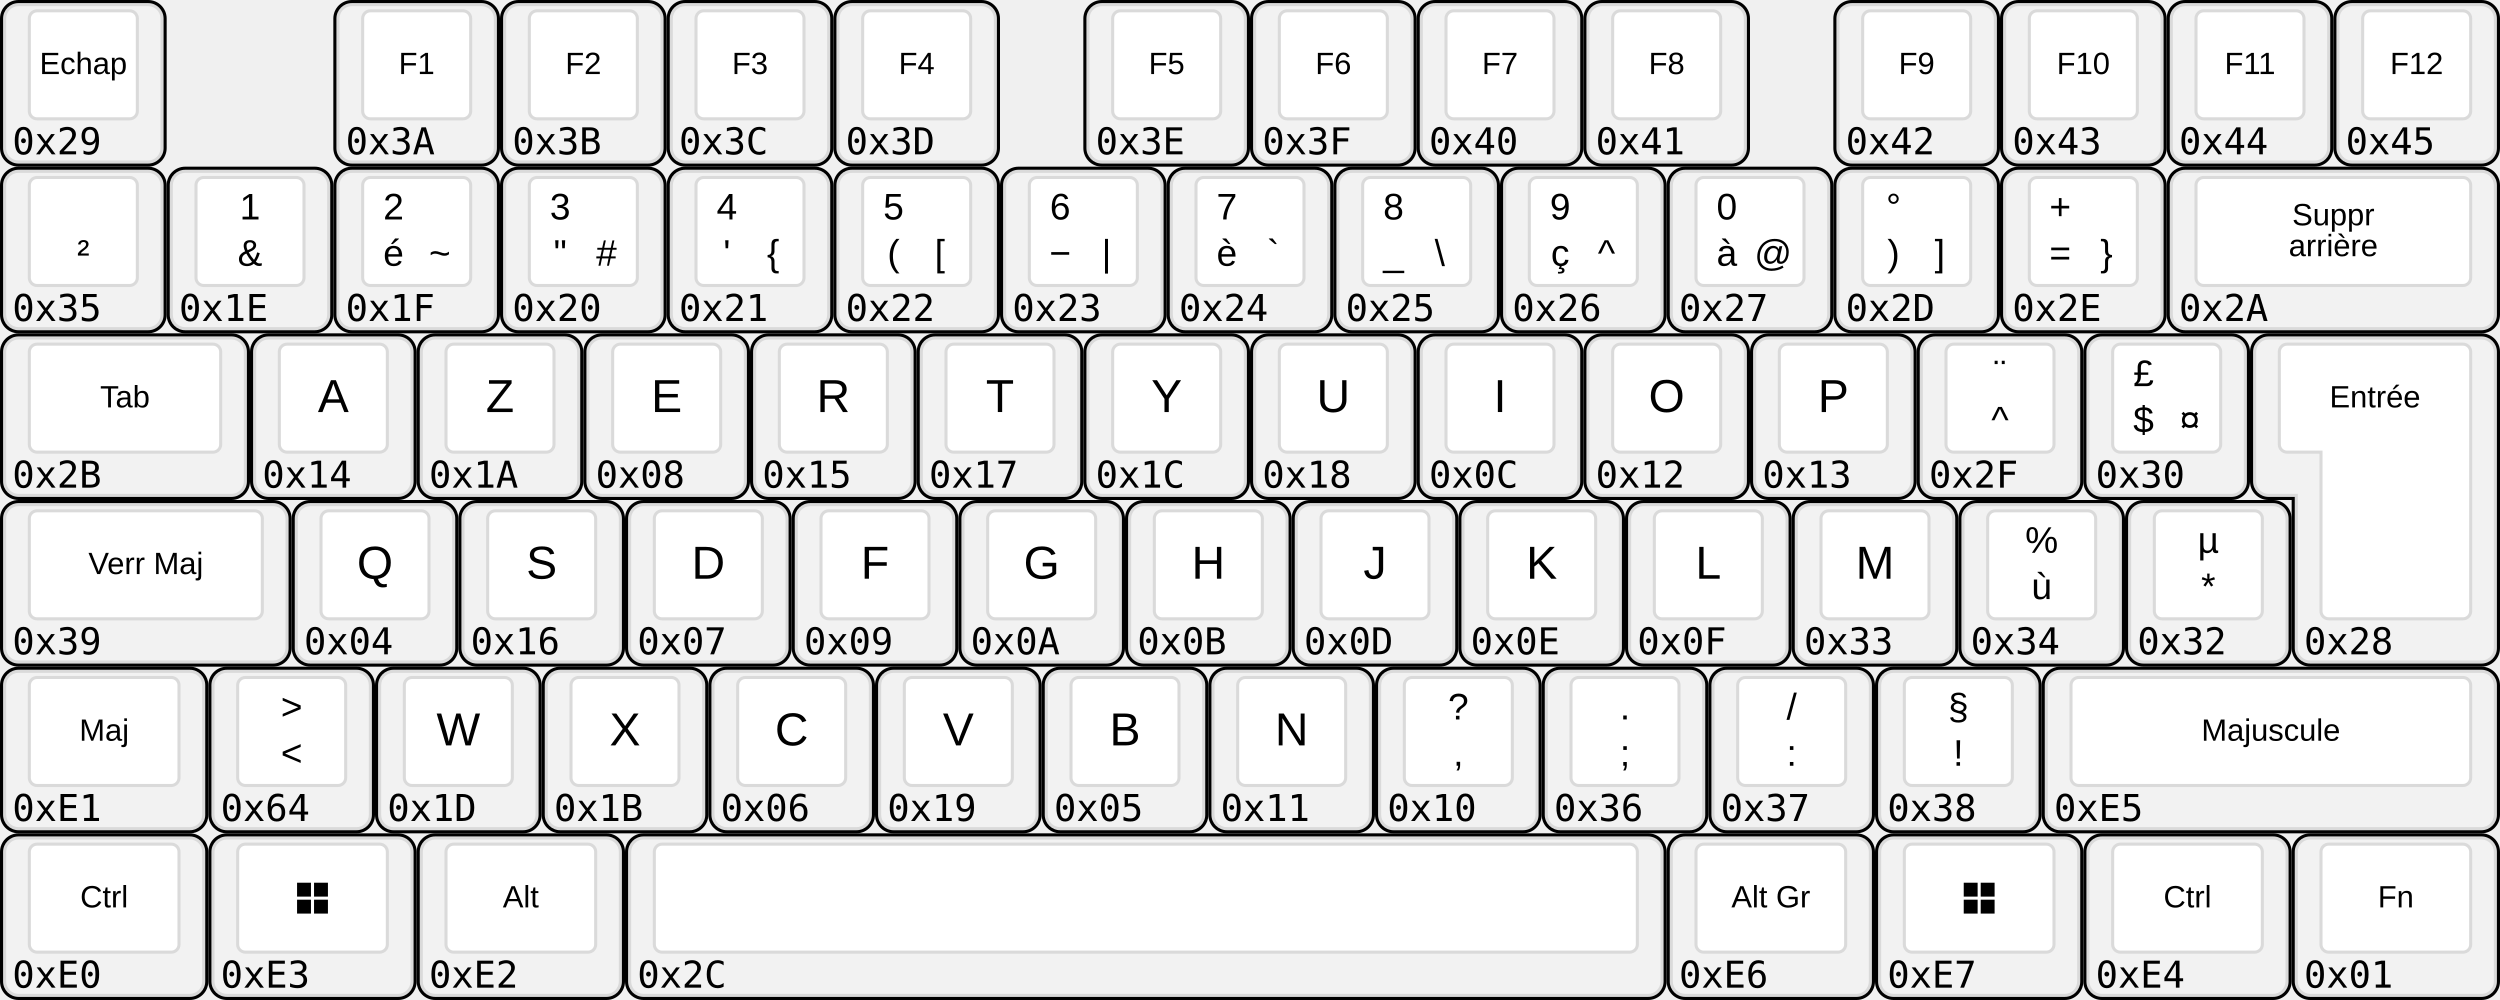
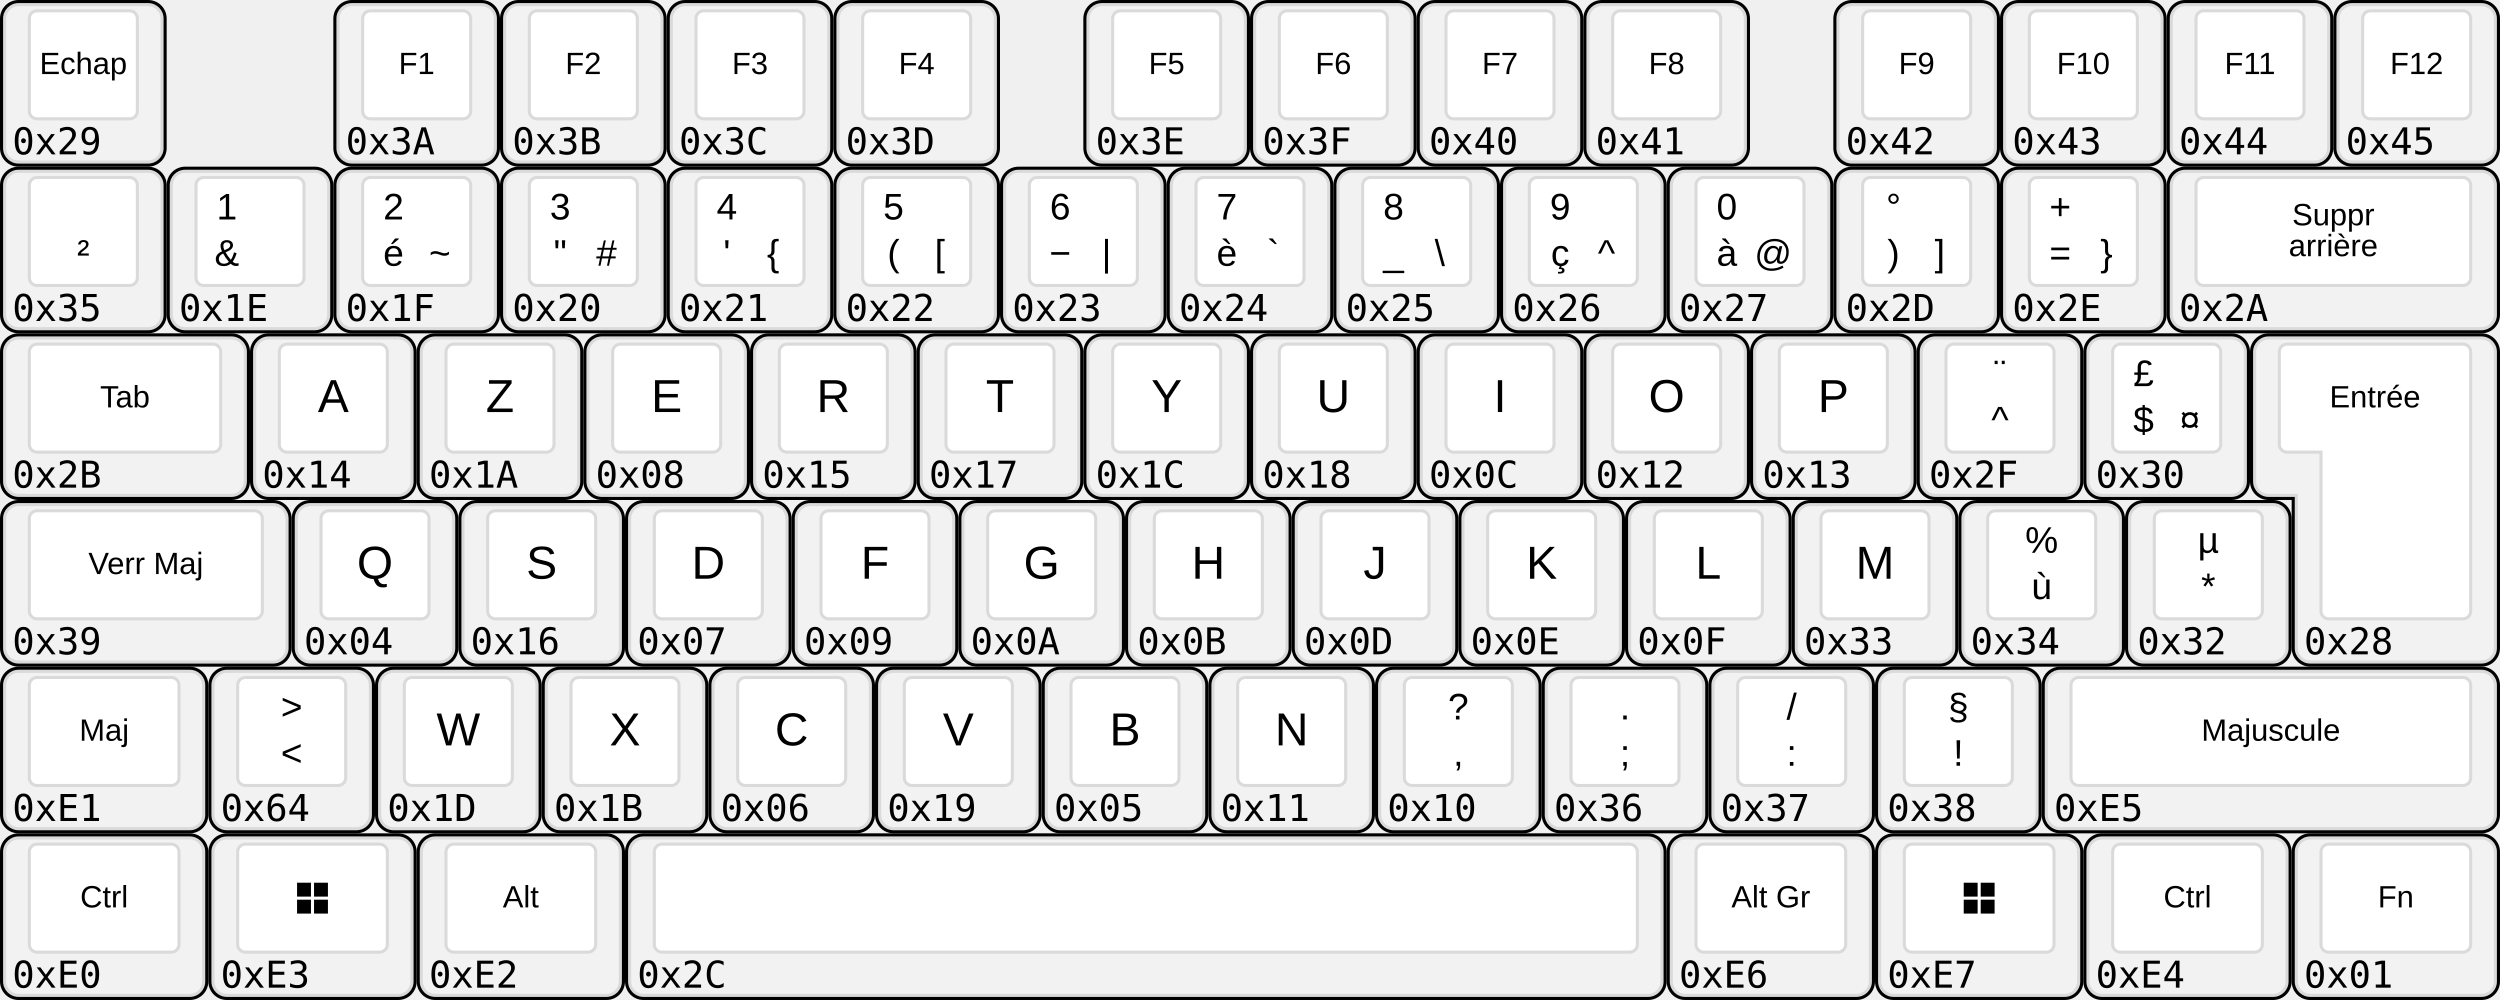
<svg xmlns="http://www.w3.org/2000/svg" xmlns:xlink="http://www.w3.org/1999/xlink" version="1.1" width="810" height="324" viewBox="0 -324 810 324">
  <defs>
    <g id="shape0">
      <path d="M 6 -54 C 2.686 -54 0 -51.314 0 -48 L 0 -6 C 0 -2.686 2.686 0 6 0 L 48 0 C 51.314 0 54 -2.686 54 -6 L 54 -48 C 54 -51.314 51.314 -54 48 -54 Z" fill="#000000" />
      <path d="M 6 -53 C 3.239 -53 1 -50.761 1 -48 L 1 -6 C 1 -3.239 3.239 -1 6 -1 L 48 -1 C 50.761 -1 53 -3.239 53 -6 L 53 -48 C 53 -50.761 50.761 -53 48 -53 Z" fill="#dadada" />
      <path d="M 6 -52 C 3.791 -52 2 -50.209 2 -48 L 2 -6 C 2 -3.791 3.791 -2 6 -2 L 48 -2 C 50.209 -2 52 -3.791 52 -6 L 52 -48 C 52 -50.209 50.209 -52 48 -52 Z" fill="#f2f2f2" />
      <path d="M 12 -51 C 10.343 -51 9 -49.657 9 -48 L 9 -18 C 9 -16.343 10.343 -15 12 -15 L 42 -15 C 43.657 -15 45 -16.343 45 -18 L 45 -48 C 45 -49.657 43.657 -51 42 -51 Z" fill="#dadada" />
      <path d="M 12 -50 C 10.895 -50 10 -49.105 10 -48 L 10 -18 C 10 -16.895 10.895 -16 12 -16 L 42 -16 C 43.105 -16 44 -16.895 44 -18 L 44 -48 C 44 -49.105 43.105 -50 42 -50 Z" fill="#ffffff" />
    </g>
    <g id="shape1">
      <path d="M 6 -54 C 2.686 -54 0 -51.314 0 -48 L 0 -6 C 0 -2.686 2.686 0 6 0 L 102 0 C 105.314 0 108 -2.686 108 -6 L 108 -48 C 108 -51.314 105.314 -54 102 -54 Z" fill="#000000" />
      <path d="M 6 -53 C 3.239 -53 1 -50.761 1 -48 L 1 -6 C 1 -3.239 3.239 -1 6 -1 L 102 -1 C 104.761 -1 107 -3.239 107 -6 L 107 -48 C 107 -50.761 104.761 -53 102 -53 Z" fill="#dadada" />
      <path d="M 6 -52 C 3.791 -52 2 -50.209 2 -48 L 2 -6 C 2 -3.791 3.791 -2 6 -2 L 102 -2 C 104.209 -2 106 -3.791 106 -6 L 106 -48 C 106 -50.209 104.209 -52 102 -52 Z" fill="#f2f2f2" />
      <path d="M 12 -51 C 10.343 -51 9 -49.657 9 -48 L 9 -18 C 9 -16.343 10.343 -15 12 -15 L 96 -15 C 97.657 -15 99 -16.343 99 -18 L 99 -48 C 99 -49.657 97.657 -51 96 -51 Z" fill="#dadada" />
      <path d="M 12 -50 C 10.895 -50 10 -49.105 10 -48 L 10 -18 C 10 -16.895 10.895 -16 12 -16 L 96 -16 C 97.105 -16 98 -16.895 98 -18 L 98 -48 C 98 -49.105 97.105 -50 96 -50 Z" fill="#ffffff" />
    </g>
    <g id="shape2">
      <path d="M 6 -54 C 2.686 -54 0 -51.314 0 -48 L 0 -6 C 0 -2.686 2.686 0 6 0 L 75 0 C 78.314 0 81 -2.686 81 -6 L 81 -48 C 81 -51.314 78.314 -54 75 -54 Z" fill="#000000" />
      <path d="M 6 -53 C 3.239 -53 1 -50.761 1 -48 L 1 -6 C 1 -3.239 3.239 -1 6 -1 L 75 -1 C 77.761 -1 80 -3.239 80 -6 L 80 -48 C 80 -50.761 77.761 -53 75 -53 Z" fill="#dadada" />
      <path d="M 6 -52 C 3.791 -52 2 -50.209 2 -48 L 2 -6 C 2 -3.791 3.791 -2 6 -2 L 75 -2 C 77.209 -2 79 -3.791 79 -6 L 79 -48 C 79 -50.209 77.209 -52 75 -52 Z" fill="#f2f2f2" />
      <path d="M 12 -51 C 10.343 -51 9 -49.657 9 -48 L 9 -18 C 9 -16.343 10.343 -15 12 -15 L 69 -15 C 70.657 -15 72 -16.343 72 -18 L 72 -48 C 72 -49.657 70.657 -51 69 -51 Z" fill="#dadada" />
      <path d="M 12 -50 C 10.895 -50 10 -49.105 10 -48 L 10 -18 C 10 -16.895 10.895 -16 12 -16 L 69 -16 C 70.105 -16 71 -16.895 71 -18 L 71 -48 C 71 -49.105 70.105 -50 69 -50 Z" fill="#ffffff" />
    </g>
    <g id="shape3">
      <path d="M 6 -54 C 2.686 -54 0 -51.314 0 -48 L 0 -6 C 0 -2.686 2.686 0 6 0 L 88.5 0 C 91.814 0 94.5 -2.686 94.5 -6 L 94.5 -48 C 94.5 -51.314 91.814 -54 88.5 -54 Z" fill="#000000" />
      <path d="M 6 -53 C 3.239 -53 1 -50.761 1 -48 L 1 -6 C 1 -3.239 3.239 -1 6 -1 L 88.5 -1 C 91.261 -1 93.5 -3.239 93.5 -6 L 93.5 -48 C 93.5 -50.761 91.261 -53 88.5 -53 Z" fill="#dadada" />
      <path d="M 6 -52 C 3.791 -52 2 -50.209 2 -48 L 2 -6 C 2 -3.791 3.791 -2 6 -2 L 88.5 -2 C 90.709 -2 92.5 -3.791 92.5 -6 L 92.5 -48 C 92.5 -50.209 90.709 -52 88.5 -52 Z" fill="#f2f2f2" />
      <path d="M 12 -51 C 10.343 -51 9 -49.657 9 -48 L 9 -18 C 9 -16.343 10.343 -15 12 -15 L 82.5 -15 C 84.157 -15 85.5 -16.343 85.5 -18 L 85.5 -48 C 85.5 -49.657 84.157 -51 82.5 -51 Z" fill="#dadada" />
      <path d="M 12 -50 C 10.895 -50 10 -49.105 10 -48 L 10 -18 C 10 -16.895 10.895 -16 12 -16 L 82.5 -16 C 83.605 -16 84.5 -16.895 84.5 -18 L 84.5 -48 C 84.5 -49.105 83.605 -50 82.5 -50 Z" fill="#ffffff" />
    </g>
    <g id="shape4">
      <path d="M -7.5 -108 C -10.814 -108 -13.5 -105.314 -13.5 -102 L -13.5 -60 C -13.5 -56.686 -10.814 -54 -7.5 -54 L 0 -54 L 0 -6 C 0 -2.686 2.686 0 6 0 L 61.5 0 C 64.814 0 67.5 -2.686 67.5 -6 L 67.5 -102 C 67.5 -105.314 64.814 -108 61.5 -108 Z" fill="#000000" />
      <path d="M -7.5 -107 C -10.261 -107 -12.5 -104.761 -12.5 -102 L -12.5 -60 C -12.5 -57.239 -10.261 -55 -7.5 -55 L 1 -55 L 1 -54 L 1 -6 C 1 -3.239 3.239 -1 6 -1 L 61.5 -1 C 64.261 -1 66.5 -3.239 66.5 -6 L 66.5 -102 C 66.5 -104.761 64.261 -107 61.5 -107 Z" fill="#dadada" />
      <path d="M -7.5 -106 C -9.709 -106 -11.5 -104.209 -11.5 -102 L -11.5 -60 C -11.5 -57.791 -9.709 -56 -7.5 -56 L 2 -56 L 2 -54 L 2 -6 C 2 -3.791 3.791 -2 6 -2 L 61.5 -2 C 63.709 -2 65.5 -3.791 65.5 -6 L 65.5 -102 C 65.5 -104.209 63.709 -106 61.5 -106 Z" fill="#f2f2f2" />
      <path d="M -1.5 -105 C -3.157 -105 -4.5 -103.657 -4.5 -102 L -4.5 -72 C -4.5 -70.343 -3.157 -69 -1.5 -69 L 9 -69 L 9 -60 L 9 -18 C 9 -16.343 10.343 -15 12 -15 L 55.5 -15 C 57.157 -15 58.5 -16.343 58.5 -18 L 58.5 -102 C 58.5 -103.657 57.157 -105 55.5 -105 Z" fill="#dadada" />
      <path d="M -1.5 -104 C -2.605 -104 -3.5 -103.105 -3.5 -102 L -3.5 -72 C -3.5 -70.895 -2.605 -70 -1.5 -70 L 10 -70 L 10 -60 L 10 -18 C 10 -16.895 10.895 -16 12 -16 L 55.5 -16 C 56.605 -16 57.5 -16.895 57.5 -18 L 57.5 -102 C 57.5 -103.105 56.605 -104 55.5 -104 Z" fill="#ffffff" />
    </g>
    <g id="shape5">
      <path d="M 6 -54 C 2.686 -54 0 -51.314 0 -48 L 0 -6 C 0 -2.686 2.686 0 6 0 L 61.5 0 C 64.814 0 67.5 -2.686 67.5 -6 L 67.5 -48 C 67.5 -51.314 64.814 -54 61.5 -54 Z" fill="#000000" />
      <path d="M 6 -53 C 3.239 -53 1 -50.761 1 -48 L 1 -6 C 1 -3.239 3.239 -1 6 -1 L 61.5 -1 C 64.261 -1 66.5 -3.239 66.5 -6 L 66.5 -48 C 66.5 -50.761 64.261 -53 61.5 -53 Z" fill="#dadada" />
      <path d="M 6 -52 C 3.791 -52 2 -50.209 2 -48 L 2 -6 C 2 -3.791 3.791 -2 6 -2 L 61.5 -2 C 63.709 -2 65.5 -3.791 65.5 -6 L 65.5 -48 C 65.5 -50.209 63.709 -52 61.5 -52 Z" fill="#f2f2f2" />
      <path d="M 12 -51 C 10.343 -51 9 -49.657 9 -48 L 9 -18 C 9 -16.343 10.343 -15 12 -15 L 55.5 -15 C 57.157 -15 58.5 -16.343 58.5 -18 L 58.5 -48 C 58.5 -49.657 57.157 -51 55.5 -51 Z" fill="#dadada" />
      <path d="M 12 -50 C 10.895 -50 10 -49.105 10 -48 L 10 -18 C 10 -16.895 10.895 -16 12 -16 L 55.5 -16 C 56.605 -16 57.5 -16.895 57.5 -18 L 57.5 -48 C 57.5 -49.105 56.605 -50 55.5 -50 Z" fill="#ffffff" />
    </g>
    <g id="shape6">
      <path d="M 6 -54 C 2.686 -54 0 -51.314 0 -48 L 0 -6 C 0 -2.686 2.686 0 6 0 L 142.5 0 C 145.814 0 148.5 -2.686 148.5 -6 L 148.5 -48 C 148.5 -51.314 145.814 -54 142.5 -54 Z" fill="#000000" />
      <path d="M 6 -53 C 3.239 -53 1 -50.761 1 -48 L 1 -6 C 1 -3.239 3.239 -1 6 -1 L 142.5 -1 C 145.261 -1 147.5 -3.239 147.5 -6 L 147.5 -48 C 147.5 -50.761 145.261 -53 142.5 -53 Z" fill="#dadada" />
      <path d="M 6 -52 C 3.791 -52 2 -50.209 2 -48 L 2 -6 C 2 -3.791 3.791 -2 6 -2 L 142.5 -2 C 144.709 -2 146.5 -3.791 146.5 -6 L 146.5 -48 C 146.5 -50.209 144.709 -52 142.5 -52 Z" fill="#f2f2f2" />
      <path d="M 12 -51 C 10.343 -51 9 -49.657 9 -48 L 9 -18 C 9 -16.343 10.343 -15 12 -15 L 136.5 -15 C 138.157 -15 139.5 -16.343 139.5 -18 L 139.5 -48 C 139.5 -49.657 138.157 -51 136.5 -51 Z" fill="#dadada" />
      <path d="M 12 -50 C 10.895 -50 10 -49.105 10 -48 L 10 -18 C 10 -16.895 10.895 -16 12 -16 L 136.5 -16 C 137.605 -16 138.5 -16.895 138.5 -18 L 138.5 -48 C 138.5 -49.105 137.605 -50 136.5 -50 Z" fill="#ffffff" />
    </g>
    <g id="shape7">
      <path d="M 6 -54 C 2.686 -54 0 -51.314 0 -48 L 0 -6 C 0 -2.686 2.686 0 6 0 L 331.5 0 C 334.814 0 337.5 -2.686 337.5 -6 L 337.5 -48 C 337.5 -51.314 334.814 -54 331.5 -54 Z" fill="#000000" />
      <path d="M 6 -53 C 3.239 -53 1 -50.761 1 -48 L 1 -6 C 1 -3.239 3.239 -1 6 -1 L 331.5 -1 C 334.261 -1 336.5 -3.239 336.5 -6 L 336.5 -48 C 336.5 -50.761 334.261 -53 331.5 -53 Z" fill="#dadada" />
      <path d="M 6 -52 C 3.791 -52 2 -50.209 2 -48 L 2 -6 C 2 -3.791 3.791 -2 6 -2 L 331.5 -2 C 333.709 -2 335.5 -3.791 335.5 -6 L 335.5 -48 C 335.5 -50.209 333.709 -52 331.5 -52 Z" fill="#f2f2f2" />
      <path d="M 12 -51 C 10.343 -51 9 -49.657 9 -48 L 9 -18 C 9 -16.343 10.343 -15 12 -15 L 325.5 -15 C 327.157 -15 328.5 -16.343 328.5 -18 L 328.5 -48 C 328.5 -49.657 327.157 -51 325.5 -51 Z" fill="#dadada" />
      <path d="M 12 -50 C 10.895 -50 10 -49.105 10 -48 L 10 -18 C 10 -16.895 10.895 -16 12 -16 L 325.5 -16 C 326.605 -16 327.5 -16.895 327.5 -18 L 327.5 -48 C 327.5 -49.105 326.605 -50 325.5 -50 Z" fill="#ffffff" />
    </g>
    <path id="path0" d="M 0 0 h 0.45 v 0.45 h -0.45 z M 1 0 v 0.45 h -0.45 v -0.45 z M 1 1 h -0.45 v -0.45 h 0.45 z M 0 1 v -0.45 h 0.45 v 0.45 z" />
  </defs>
  <g class="keyboard">
    <g class="key">
      <use xlink:href="#shape0" transform="translate(0 -270)" />
      <text x="27" y="-300" text-anchor="middle" font-family="Arial" font-size="10" fill="#000000">Echap</text>
      <text x="4" y="-274" font-family="monospace" font-size="12" fill="#000000">0x29</text>
    </g>
    <g class="key">
      <use xlink:href="#shape0" transform="translate(108 -270)" />
      <text x="135" y="-300" text-anchor="middle" font-family="Arial" font-size="10" fill="#000000">F1</text>
      <text x="112" y="-274" font-family="monospace" font-size="12" fill="#000000">0x3A</text>
    </g>
    <g class="key">
      <use xlink:href="#shape0" transform="translate(162 -270)" />
      <text x="189" y="-300" text-anchor="middle" font-family="Arial" font-size="10" fill="#000000">F2</text>
      <text x="166" y="-274" font-family="monospace" font-size="12" fill="#000000">0x3B</text>
    </g>
    <g class="key">
      <use xlink:href="#shape0" transform="translate(216 -270)" />
      <text x="243" y="-300" text-anchor="middle" font-family="Arial" font-size="10" fill="#000000">F3</text>
      <text x="220" y="-274" font-family="monospace" font-size="12" fill="#000000">0x3C</text>
    </g>
    <g class="key">
      <use xlink:href="#shape0" transform="translate(270 -270)" />
      <text x="297" y="-300" text-anchor="middle" font-family="Arial" font-size="10" fill="#000000">F4</text>
      <text x="274" y="-274" font-family="monospace" font-size="12" fill="#000000">0x3D</text>
    </g>
    <g class="key">
      <use xlink:href="#shape0" transform="translate(351 -270)" />
      <text x="378" y="-300" text-anchor="middle" font-family="Arial" font-size="10" fill="#000000">F5</text>
      <text x="355" y="-274" font-family="monospace" font-size="12" fill="#000000">0x3E</text>
    </g>
    <g class="key">
      <use xlink:href="#shape0" transform="translate(405 -270)" />
      <text x="432" y="-300" text-anchor="middle" font-family="Arial" font-size="10" fill="#000000">F6</text>
      <text x="409" y="-274" font-family="monospace" font-size="12" fill="#000000">0x3F</text>
    </g>
    <g class="key">
      <use xlink:href="#shape0" transform="translate(459 -270)" />
      <text x="486" y="-300" text-anchor="middle" font-family="Arial" font-size="10" fill="#000000">F7</text>
      <text x="463" y="-274" font-family="monospace" font-size="12" fill="#000000">0x40</text>
    </g>
    <g class="key">
      <use xlink:href="#shape0" transform="translate(513 -270)" />
      <text x="540" y="-300" text-anchor="middle" font-family="Arial" font-size="10" fill="#000000">F8</text>
      <text x="517" y="-274" font-family="monospace" font-size="12" fill="#000000">0x41</text>
    </g>
    <g class="key">
      <use xlink:href="#shape0" transform="translate(594 -270)" />
      <text x="621" y="-300" text-anchor="middle" font-family="Arial" font-size="10" fill="#000000">F9</text>
      <text x="598" y="-274" font-family="monospace" font-size="12" fill="#000000">0x42</text>
    </g>
    <g class="key">
      <use xlink:href="#shape0" transform="translate(648 -270)" />
      <text x="675" y="-300" text-anchor="middle" font-family="Arial" font-size="10" fill="#000000">F10</text>
      <text x="652" y="-274" font-family="monospace" font-size="12" fill="#000000">0x43</text>
    </g>
    <g class="key">
      <use xlink:href="#shape0" transform="translate(702 -270)" />
      <text x="729" y="-300" text-anchor="middle" font-family="Arial" font-size="10" fill="#000000">F11</text>
      <text x="706" y="-274" font-family="monospace" font-size="12" fill="#000000">0x44</text>
    </g>
    <g class="key">
      <use xlink:href="#shape0" transform="translate(756 -270)" />
      <text x="783" y="-300" text-anchor="middle" font-family="Arial" font-size="10" fill="#000000">F12</text>
      <text x="760" y="-274" font-family="monospace" font-size="12" fill="#000000">0x45</text>
    </g>
    <g class="key">
      <use xlink:href="#shape0" transform="translate(0 -216)" />
      <text x="27" y="-237.9" text-anchor="middle" font-family="Arial" font-size="12" fill="#000000">²</text>
      <text x="4" y="-220" font-family="monospace" font-size="12" fill="#000000">0x35</text>
    </g>
    <g class="key">
      <use xlink:href="#shape0" transform="translate(54 -216)" />
-       <text x="81" y="-237.9" text-anchor="middle" font-family="Arial" font-size="12" fill="#000000">&amp;</text>
-       <text x="81" y="-252.9" text-anchor="middle" font-family="Arial" font-size="12" fill="#000000">1</text>
+       <text x="73.5" y="-237.9" text-anchor="middle" font-family="Arial" font-size="12" fill="#000000">&amp;</text>
+       <text x="73.5" y="-252.9" text-anchor="middle" font-family="Arial" font-size="12" fill="#000000">1</text>
      <text x="58" y="-220" font-family="monospace" font-size="12" fill="#000000">0x1E</text>
    </g>
    <g class="key">
      <use xlink:href="#shape0" transform="translate(108 -216)" />
      <text x="127.5" y="-237.9" text-anchor="middle" font-family="Arial" font-size="12" fill="#000000">é</text>
      <text x="127.5" y="-252.9" text-anchor="middle" font-family="Arial" font-size="12" fill="#000000">2</text>
      <text x="142.5" y="-237.9" text-anchor="middle" font-family="Arial" font-size="12" fill="#000000">~</text>
      <text x="112" y="-220" font-family="monospace" font-size="12" fill="#000000">0x1F</text>
    </g>
    <g class="key">
      <use xlink:href="#shape0" transform="translate(162 -216)" />
      <text x="181.5" y="-237.9" text-anchor="middle" font-family="Arial" font-size="12" fill="#000000">"</text>
      <text x="181.5" y="-252.9" text-anchor="middle" font-family="Arial" font-size="12" fill="#000000">3</text>
      <text x="196.5" y="-237.9" text-anchor="middle" font-family="Arial" font-size="12" fill="#000000">#</text>
      <text x="166" y="-220" font-family="monospace" font-size="12" fill="#000000">0x20</text>
    </g>
    <g class="key">
      <use xlink:href="#shape0" transform="translate(216 -216)" />
      <text x="235.5" y="-237.9" text-anchor="middle" font-family="Arial" font-size="12" fill="#000000">'</text>
      <text x="235.5" y="-252.9" text-anchor="middle" font-family="Arial" font-size="12" fill="#000000">4</text>
      <text x="250.5" y="-237.9" text-anchor="middle" font-family="Arial" font-size="12" fill="#000000">{</text>
      <text x="220" y="-220" font-family="monospace" font-size="12" fill="#000000">0x21</text>
    </g>
    <g class="key">
      <use xlink:href="#shape0" transform="translate(270 -216)" />
      <text x="289.5" y="-237.9" text-anchor="middle" font-family="Arial" font-size="12" fill="#000000">(</text>
      <text x="289.5" y="-252.9" text-anchor="middle" font-family="Arial" font-size="12" fill="#000000">5</text>
      <text x="304.5" y="-237.9" text-anchor="middle" font-family="Arial" font-size="12" fill="#000000">[</text>
      <text x="274" y="-220" font-family="monospace" font-size="12" fill="#000000">0x22</text>
    </g>
    <g class="key">
      <use xlink:href="#shape0" transform="translate(324 -216)" />
      <text x="343.5" y="-237.9" text-anchor="middle" font-family="Arial" font-size="12" fill="#000000">−</text>
      <text x="343.5" y="-252.9" text-anchor="middle" font-family="Arial" font-size="12" fill="#000000">6</text>
      <text x="358.5" y="-237.9" text-anchor="middle" font-family="Arial" font-size="12" fill="#000000">|</text>
      <text x="328" y="-220" font-family="monospace" font-size="12" fill="#000000">0x23</text>
    </g>
    <g class="key">
      <use xlink:href="#shape0" transform="translate(378 -216)" />
      <text x="397.5" y="-237.9" text-anchor="middle" font-family="Arial" font-size="12" fill="#000000">è</text>
      <text x="397.5" y="-252.9" text-anchor="middle" font-family="Arial" font-size="12" fill="#000000">7</text>
      <text x="412.5" y="-237.9" text-anchor="middle" font-family="Arial" font-size="12" fill="#000000">`</text>
      <text x="382" y="-220" font-family="monospace" font-size="12" fill="#000000">0x24</text>
    </g>
    <g class="key">
      <use xlink:href="#shape0" transform="translate(432 -216)" />
      <text x="451.5" y="-237.9" text-anchor="middle" font-family="Arial" font-size="12" fill="#000000">_</text>
      <text x="451.5" y="-252.9" text-anchor="middle" font-family="Arial" font-size="12" fill="#000000">8</text>
      <text x="466.5" y="-237.9" text-anchor="middle" font-family="Arial" font-size="12" fill="#000000">\</text>
      <text x="436" y="-220" font-family="monospace" font-size="12" fill="#000000">0x25</text>
    </g>
    <g class="key">
      <use xlink:href="#shape0" transform="translate(486 -216)" />
      <text x="505.5" y="-237.9" text-anchor="middle" font-family="Arial" font-size="12" fill="#000000">ç</text>
      <text x="505.5" y="-252.9" text-anchor="middle" font-family="Arial" font-size="12" fill="#000000">9</text>
      <text x="520.5" y="-237.9" text-anchor="middle" font-family="Arial" font-size="12" fill="#000000">^</text>
      <text x="490" y="-220" font-family="monospace" font-size="12" fill="#000000">0x26</text>
    </g>
    <g class="key">
      <use xlink:href="#shape0" transform="translate(540 -216)" />
      <text x="559.5" y="-237.9" text-anchor="middle" font-family="Arial" font-size="12" fill="#000000">à</text>
      <text x="559.5" y="-252.9" text-anchor="middle" font-family="Arial" font-size="12" fill="#000000">0</text>
      <text x="574.5" y="-237.9" text-anchor="middle" font-family="Arial" font-size="12" fill="#000000">@</text>
      <text x="544" y="-220" font-family="monospace" font-size="12" fill="#000000">0x27</text>
    </g>
    <g class="key">
      <use xlink:href="#shape0" transform="translate(594 -216)" />
      <text x="613.5" y="-237.9" text-anchor="middle" font-family="Arial" font-size="12" fill="#000000">)</text>
      <text x="613.5" y="-252.9" text-anchor="middle" font-family="Arial" font-size="12" fill="#000000">°</text>
      <text x="628.5" y="-237.9" text-anchor="middle" font-family="Arial" font-size="12" fill="#000000">]</text>
      <text x="598" y="-220" font-family="monospace" font-size="12" fill="#000000">0x2D</text>
    </g>
    <g class="key">
      <use xlink:href="#shape0" transform="translate(648 -216)" />
      <text x="667.5" y="-237.9" text-anchor="middle" font-family="Arial" font-size="12" fill="#000000">=</text>
      <text x="667.5" y="-252.9" text-anchor="middle" font-family="Arial" font-size="12" fill="#000000">+</text>
      <text x="682.5" y="-237.9" text-anchor="middle" font-family="Arial" font-size="12" fill="#000000">}</text>
      <text x="652" y="-220" font-family="monospace" font-size="12" fill="#000000">0x2E</text>
    </g>
    <g class="key">
      <use xlink:href="#shape1" transform="translate(702 -216)" />
      <text x="756" y="-251" text-anchor="middle" font-family="Arial" font-size="10" fill="#000000">Suppr</text>
      <text x="756" y="-241" text-anchor="middle" font-family="Arial" font-size="10" fill="#000000">arrière</text>
      <text x="706" y="-220" font-family="monospace" font-size="12" fill="#000000">0x2A</text>
    </g>
    <g class="key">
      <use xlink:href="#shape2" transform="translate(0 -162)" />
      <text x="40.5" y="-192" text-anchor="middle" font-family="Arial" font-size="10" fill="#000000">Tab</text>
      <text x="4" y="-166" font-family="monospace" font-size="12" fill="#000000">0x2B</text>
    </g>
    <g class="key">
      <use xlink:href="#shape0" transform="translate(81 -162)" />
      <text x="108" y="-190.5" text-anchor="middle" font-family="Arial" font-size="15" fill="#000000">A</text>
      <text x="85" y="-166" font-family="monospace" font-size="12" fill="#000000">0x14</text>
    </g>
    <g class="key">
      <use xlink:href="#shape0" transform="translate(135 -162)" />
      <text x="162" y="-190.5" text-anchor="middle" font-family="Arial" font-size="15" fill="#000000">Z</text>
      <text x="139" y="-166" font-family="monospace" font-size="12" fill="#000000">0x1A</text>
    </g>
    <g class="key">
      <use xlink:href="#shape0" transform="translate(189 -162)" />
      <text x="216" y="-190.5" text-anchor="middle" font-family="Arial" font-size="15" fill="#000000">E</text>
      <text x="193" y="-166" font-family="monospace" font-size="12" fill="#000000">0x08</text>
    </g>
    <g class="key">
      <use xlink:href="#shape0" transform="translate(243 -162)" />
      <text x="270" y="-190.5" text-anchor="middle" font-family="Arial" font-size="15" fill="#000000">R</text>
      <text x="247" y="-166" font-family="monospace" font-size="12" fill="#000000">0x15</text>
    </g>
    <g class="key">
      <use xlink:href="#shape0" transform="translate(297 -162)" />
      <text x="324" y="-190.5" text-anchor="middle" font-family="Arial" font-size="15" fill="#000000">T</text>
      <text x="301" y="-166" font-family="monospace" font-size="12" fill="#000000">0x17</text>
    </g>
    <g class="key">
      <use xlink:href="#shape0" transform="translate(351 -162)" />
      <text x="378" y="-190.5" text-anchor="middle" font-family="Arial" font-size="15" fill="#000000">Y</text>
      <text x="355" y="-166" font-family="monospace" font-size="12" fill="#000000">0x1C</text>
    </g>
    <g class="key">
      <use xlink:href="#shape0" transform="translate(405 -162)" />
      <text x="432" y="-190.5" text-anchor="middle" font-family="Arial" font-size="15" fill="#000000">U</text>
      <text x="409" y="-166" font-family="monospace" font-size="12" fill="#000000">0x18</text>
    </g>
    <g class="key">
      <use xlink:href="#shape0" transform="translate(459 -162)" />
      <text x="486" y="-190.5" text-anchor="middle" font-family="Arial" font-size="15" fill="#000000">I</text>
      <text x="463" y="-166" font-family="monospace" font-size="12" fill="#000000">0x0C</text>
    </g>
    <g class="key">
      <use xlink:href="#shape0" transform="translate(513 -162)" />
      <text x="540" y="-190.5" text-anchor="middle" font-family="Arial" font-size="15" fill="#000000">O</text>
      <text x="517" y="-166" font-family="monospace" font-size="12" fill="#000000">0x12</text>
    </g>
    <g class="key">
      <use xlink:href="#shape0" transform="translate(567 -162)" />
      <text x="594" y="-190.5" text-anchor="middle" font-family="Arial" font-size="15" fill="#000000">P</text>
      <text x="571" y="-166" font-family="monospace" font-size="12" fill="#000000">0x13</text>
    </g>
    <g class="key">
      <use xlink:href="#shape0" transform="translate(621 -162)" />
      <text x="648" y="-183.9" text-anchor="middle" font-family="Arial" font-size="12" fill="#000000">^</text>
      <text x="648" y="-198.9" text-anchor="middle" font-family="Arial" font-size="12" fill="#000000">¨</text>
      <text x="625" y="-166" font-family="monospace" font-size="12" fill="#000000">0x2F</text>
    </g>
    <g class="key">
      <use xlink:href="#shape0" transform="translate(675 -162)" />
      <text x="694.5" y="-183.9" text-anchor="middle" font-family="Arial" font-size="12" fill="#000000">$</text>
      <text x="694.5" y="-198.9" text-anchor="middle" font-family="Arial" font-size="12" fill="#000000">£</text>
      <text x="709.5" y="-183.9" text-anchor="middle" font-family="Arial" font-size="12" fill="#000000">¤</text>
      <text x="679" y="-166" font-family="monospace" font-size="12" fill="#000000">0x30</text>
    </g>
    <g class="key">
      <use xlink:href="#shape3" transform="translate(0 -108)" />
      <text x="47.25" y="-138" text-anchor="middle" font-family="Arial" font-size="10" fill="#000000">Verr Maj</text>
      <text x="4" y="-112" font-family="monospace" font-size="12" fill="#000000">0x39</text>
    </g>
    <g class="key">
      <use xlink:href="#shape0" transform="translate(94.5 -108)" />
      <text x="121.5" y="-136.5" text-anchor="middle" font-family="Arial" font-size="15" fill="#000000">Q</text>
      <text x="98.5" y="-112" font-family="monospace" font-size="12" fill="#000000">0x04</text>
    </g>
    <g class="key">
      <use xlink:href="#shape0" transform="translate(148.5 -108)" />
      <text x="175.5" y="-136.5" text-anchor="middle" font-family="Arial" font-size="15" fill="#000000">S</text>
      <text x="152.5" y="-112" font-family="monospace" font-size="12" fill="#000000">0x16</text>
    </g>
    <g class="key">
      <use xlink:href="#shape0" transform="translate(202.5 -108)" />
      <text x="229.5" y="-136.5" text-anchor="middle" font-family="Arial" font-size="15" fill="#000000">D</text>
      <text x="206.5" y="-112" font-family="monospace" font-size="12" fill="#000000">0x07</text>
    </g>
    <g class="key">
      <use xlink:href="#shape0" transform="translate(256.5 -108)" />
      <text x="283.5" y="-136.5" text-anchor="middle" font-family="Arial" font-size="15" fill="#000000">F</text>
      <text x="260.5" y="-112" font-family="monospace" font-size="12" fill="#000000">0x09</text>
    </g>
    <g class="key">
      <use xlink:href="#shape0" transform="translate(310.5 -108)" />
      <text x="337.5" y="-136.5" text-anchor="middle" font-family="Arial" font-size="15" fill="#000000">G</text>
      <text x="314.5" y="-112" font-family="monospace" font-size="12" fill="#000000">0x0A</text>
    </g>
    <g class="key">
      <use xlink:href="#shape0" transform="translate(364.5 -108)" />
      <text x="391.5" y="-136.5" text-anchor="middle" font-family="Arial" font-size="15" fill="#000000">H</text>
      <text x="368.5" y="-112" font-family="monospace" font-size="12" fill="#000000">0x0B</text>
    </g>
    <g class="key">
      <use xlink:href="#shape0" transform="translate(418.5 -108)" />
      <text x="445.5" y="-136.5" text-anchor="middle" font-family="Arial" font-size="15" fill="#000000">J</text>
      <text x="422.5" y="-112" font-family="monospace" font-size="12" fill="#000000">0x0D</text>
    </g>
    <g class="key">
      <use xlink:href="#shape0" transform="translate(472.5 -108)" />
      <text x="499.5" y="-136.5" text-anchor="middle" font-family="Arial" font-size="15" fill="#000000">K</text>
      <text x="476.5" y="-112" font-family="monospace" font-size="12" fill="#000000">0x0E</text>
    </g>
    <g class="key">
      <use xlink:href="#shape0" transform="translate(526.5 -108)" />
      <text x="553.5" y="-136.5" text-anchor="middle" font-family="Arial" font-size="15" fill="#000000">L</text>
      <text x="530.5" y="-112" font-family="monospace" font-size="12" fill="#000000">0x0F</text>
    </g>
    <g class="key">
      <use xlink:href="#shape0" transform="translate(580.5 -108)" />
      <text x="607.5" y="-136.5" text-anchor="middle" font-family="Arial" font-size="15" fill="#000000">M</text>
      <text x="584.5" y="-112" font-family="monospace" font-size="12" fill="#000000">0x33</text>
    </g>
    <g class="key">
      <use xlink:href="#shape0" transform="translate(634.5 -108)" />
      <text x="661.5" y="-129.9" text-anchor="middle" font-family="Arial" font-size="12" fill="#000000">ù</text>
      <text x="661.5" y="-144.9" text-anchor="middle" font-family="Arial" font-size="12" fill="#000000">%</text>
      <text x="638.5" y="-112" font-family="monospace" font-size="12" fill="#000000">0x34</text>
    </g>
    <g class="key">
      <use xlink:href="#shape0" transform="translate(688.5 -108)" />
      <text x="715.5" y="-129.9" text-anchor="middle" font-family="Arial" font-size="12" fill="#000000">*</text>
      <text x="715.5" y="-144.9" text-anchor="middle" font-family="Arial" font-size="12" fill="#000000">µ</text>
      <text x="692.5" y="-112" font-family="monospace" font-size="12" fill="#000000">0x32</text>
    </g>
    <g class="key">
      <use xlink:href="#shape4" transform="translate(742.5 -108)" />
      <text x="769.5" y="-192" text-anchor="middle" font-family="Arial" font-size="10" fill="#000000">Entrée</text>
      <text x="746.5" y="-112" font-family="monospace" font-size="12" fill="#000000">0x28</text>
    </g>
    <g class="key">
      <use xlink:href="#shape5" transform="translate(0 -54)" />
      <text x="33.75" y="-84" text-anchor="middle" font-family="Arial" font-size="10" fill="#000000">Maj</text>
      <text x="4" y="-58" font-family="monospace" font-size="12" fill="#000000">0xE1</text>
    </g>
    <g class="key">
      <use xlink:href="#shape0" transform="translate(67.5 -54)" />
      <text x="94.5" y="-75.9" text-anchor="middle" font-family="Arial" font-size="12" fill="#000000">&lt;</text>
      <text x="94.5" y="-90.9" text-anchor="middle" font-family="Arial" font-size="12" fill="#000000">&gt;</text>
      <text x="71.5" y="-58" font-family="monospace" font-size="12" fill="#000000">0x64</text>
    </g>
    <g class="key">
      <use xlink:href="#shape0" transform="translate(121.5 -54)" />
      <text x="148.5" y="-82.5" text-anchor="middle" font-family="Arial" font-size="15" fill="#000000">W</text>
      <text x="125.5" y="-58" font-family="monospace" font-size="12" fill="#000000">0x1D</text>
    </g>
    <g class="key">
      <use xlink:href="#shape0" transform="translate(175.5 -54)" />
      <text x="202.5" y="-82.5" text-anchor="middle" font-family="Arial" font-size="15" fill="#000000">X</text>
      <text x="179.5" y="-58" font-family="monospace" font-size="12" fill="#000000">0x1B</text>
    </g>
    <g class="key">
      <use xlink:href="#shape0" transform="translate(229.5 -54)" />
      <text x="256.5" y="-82.5" text-anchor="middle" font-family="Arial" font-size="15" fill="#000000">C</text>
      <text x="233.5" y="-58" font-family="monospace" font-size="12" fill="#000000">0x06</text>
    </g>
    <g class="key">
      <use xlink:href="#shape0" transform="translate(283.5 -54)" />
      <text x="310.5" y="-82.5" text-anchor="middle" font-family="Arial" font-size="15" fill="#000000">V</text>
      <text x="287.5" y="-58" font-family="monospace" font-size="12" fill="#000000">0x19</text>
    </g>
    <g class="key">
      <use xlink:href="#shape0" transform="translate(337.5 -54)" />
      <text x="364.5" y="-82.5" text-anchor="middle" font-family="Arial" font-size="15" fill="#000000">B</text>
      <text x="341.5" y="-58" font-family="monospace" font-size="12" fill="#000000">0x05</text>
    </g>
    <g class="key">
      <use xlink:href="#shape0" transform="translate(391.5 -54)" />
      <text x="418.5" y="-82.5" text-anchor="middle" font-family="Arial" font-size="15" fill="#000000">N</text>
      <text x="395.5" y="-58" font-family="monospace" font-size="12" fill="#000000">0x11</text>
    </g>
    <g class="key">
      <use xlink:href="#shape0" transform="translate(445.5 -54)" />
      <text x="472.5" y="-75.9" text-anchor="middle" font-family="Arial" font-size="12" fill="#000000">,</text>
      <text x="472.5" y="-90.9" text-anchor="middle" font-family="Arial" font-size="12" fill="#000000">?</text>
      <text x="449.5" y="-58" font-family="monospace" font-size="12" fill="#000000">0x10</text>
    </g>
    <g class="key">
      <use xlink:href="#shape0" transform="translate(499.5 -54)" />
      <text x="526.5" y="-75.9" text-anchor="middle" font-family="Arial" font-size="12" fill="#000000">;</text>
      <text x="526.5" y="-90.9" text-anchor="middle" font-family="Arial" font-size="12" fill="#000000">.</text>
      <text x="503.5" y="-58" font-family="monospace" font-size="12" fill="#000000">0x36</text>
    </g>
    <g class="key">
      <use xlink:href="#shape0" transform="translate(553.5 -54)" />
      <text x="580.5" y="-75.9" text-anchor="middle" font-family="Arial" font-size="12" fill="#000000">:</text>
      <text x="580.5" y="-90.9" text-anchor="middle" font-family="Arial" font-size="12" fill="#000000">/</text>
      <text x="557.5" y="-58" font-family="monospace" font-size="12" fill="#000000">0x37</text>
    </g>
    <g class="key">
      <use xlink:href="#shape0" transform="translate(607.5 -54)" />
      <text x="634.5" y="-75.9" text-anchor="middle" font-family="Arial" font-size="12" fill="#000000">!</text>
      <text x="634.5" y="-90.9" text-anchor="middle" font-family="Arial" font-size="12" fill="#000000">§</text>
      <text x="611.5" y="-58" font-family="monospace" font-size="12" fill="#000000">0x38</text>
    </g>
    <g class="key">
      <use xlink:href="#shape6" transform="translate(661.5 -54)" />
      <text x="735.75" y="-84" text-anchor="middle" font-family="Arial" font-size="10" fill="#000000">Majuscule</text>
      <text x="665.5" y="-58" font-family="monospace" font-size="12" fill="#000000">0xE5</text>
    </g>
    <g class="key">
      <use xlink:href="#shape5" transform="translate(0 0)" />
      <text x="33.75" y="-30" text-anchor="middle" font-family="Arial" font-size="10" fill="#000000">Ctrl</text>
      <text x="4" y="-4" font-family="monospace" font-size="12" fill="#000000">0xE0</text>
    </g>
    <g class="key">
      <use xlink:href="#shape5" transform="translate(67.5 0)" />
      <use xlink:href="#path0" transform="translate(96.25 -38) scale(10 10)" fill="#000000" />
      <text x="71.5" y="-4" font-family="monospace" font-size="12" fill="#000000">0xE3</text>
    </g>
    <g class="key">
      <use xlink:href="#shape5" transform="translate(135 0)" />
      <text x="168.75" y="-30" text-anchor="middle" font-family="Arial" font-size="10" fill="#000000">Alt</text>
      <text x="139" y="-4" font-family="monospace" font-size="12" fill="#000000">0xE2</text>
    </g>
    <g class="key">
      <use xlink:href="#shape7" transform="translate(202.5 0)" />
      <text x="206.5" y="-4" font-family="monospace" font-size="12" fill="#000000">0x2C</text>
    </g>
    <g class="key">
      <use xlink:href="#shape5" transform="translate(540 0)" />
      <text x="573.75" y="-30" text-anchor="middle" font-family="Arial" font-size="10" fill="#000000">Alt Gr</text>
      <text x="544" y="-4" font-family="monospace" font-size="12" fill="#000000">0xE6</text>
    </g>
    <g class="key">
      <use xlink:href="#shape5" transform="translate(607.5 0)" />
      <use xlink:href="#path0" transform="translate(636.25 -38) scale(10 10)" fill="#000000" />
      <text x="611.5" y="-4" font-family="monospace" font-size="12" fill="#000000">0xE7</text>
    </g>
    <g class="key">
      <use xlink:href="#shape5" transform="translate(675 0)" />
      <text x="708.75" y="-30" text-anchor="middle" font-family="Arial" font-size="10" fill="#000000">Ctrl</text>
      <text x="679" y="-4" font-family="monospace" font-size="12" fill="#000000">0xE4</text>
    </g>
    <g class="key">
      <use xlink:href="#shape5" transform="translate(742.5 0)" />
      <text x="776.25" y="-30" text-anchor="middle" font-family="Arial" font-size="10" fill="#000000">Fn</text>
      <text x="746.5" y="-4" font-family="monospace" font-size="12" fill="#000000">0x01</text>
    </g>
  </g>
</svg>
